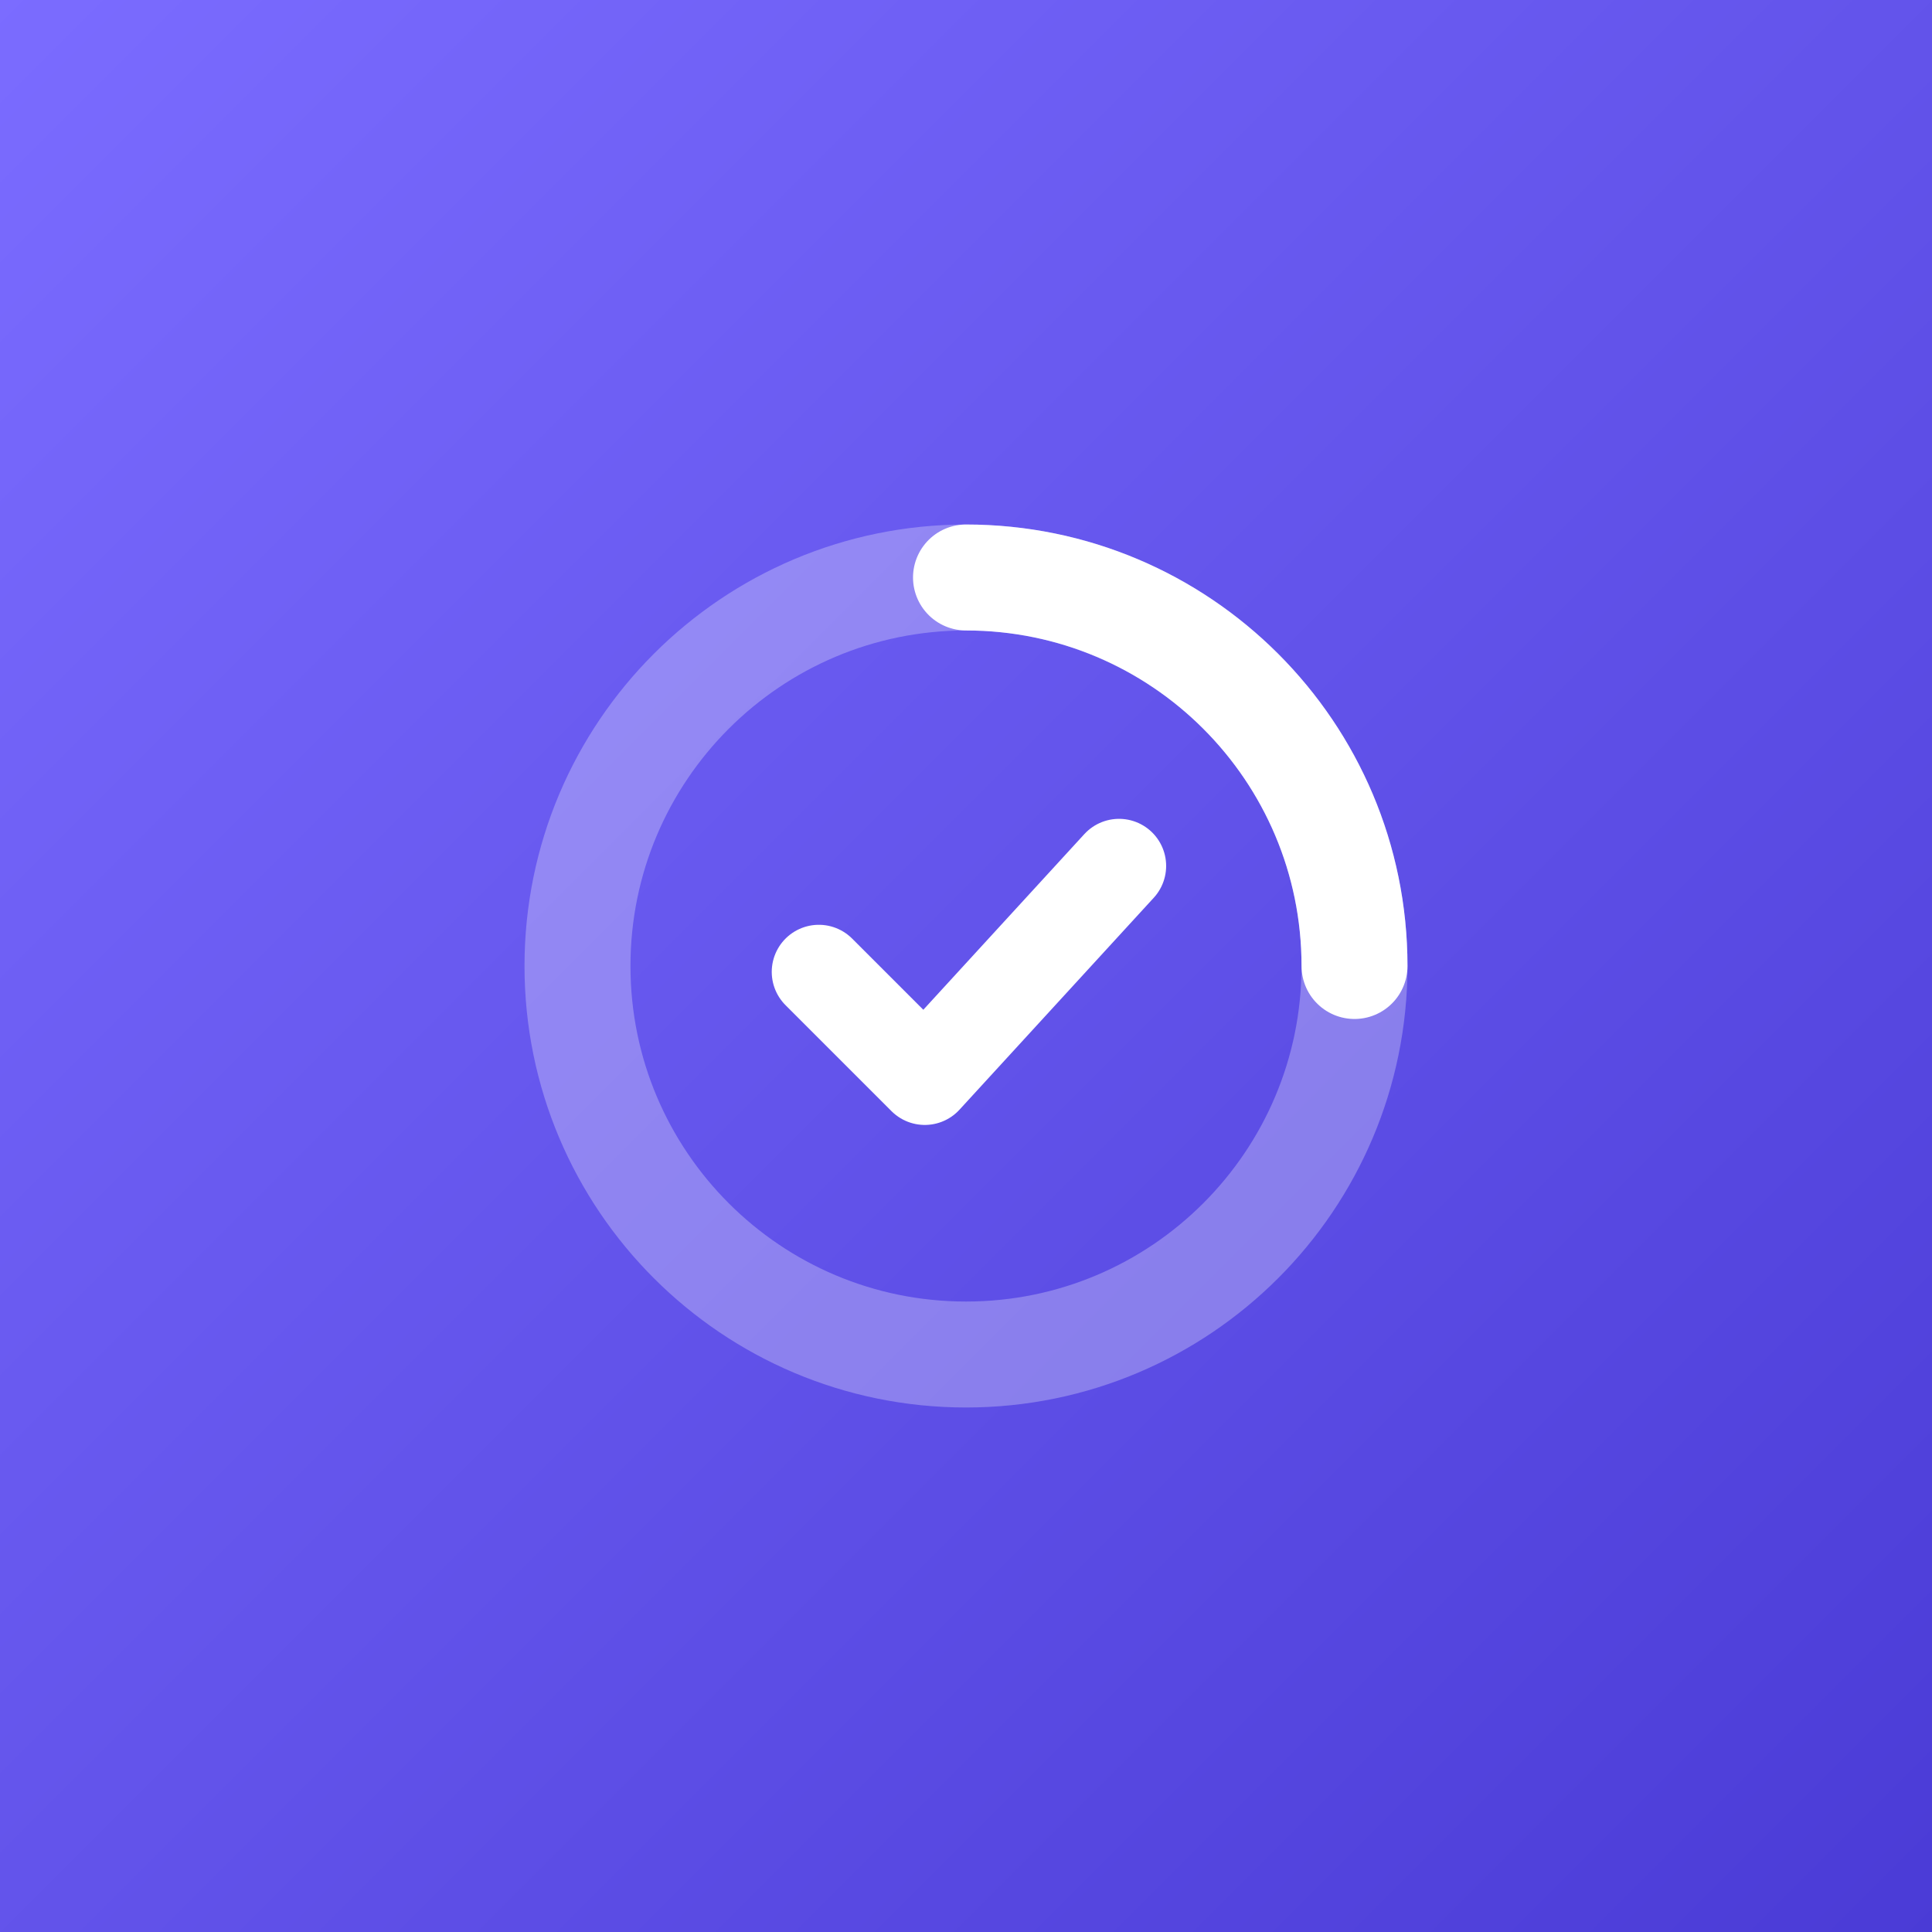
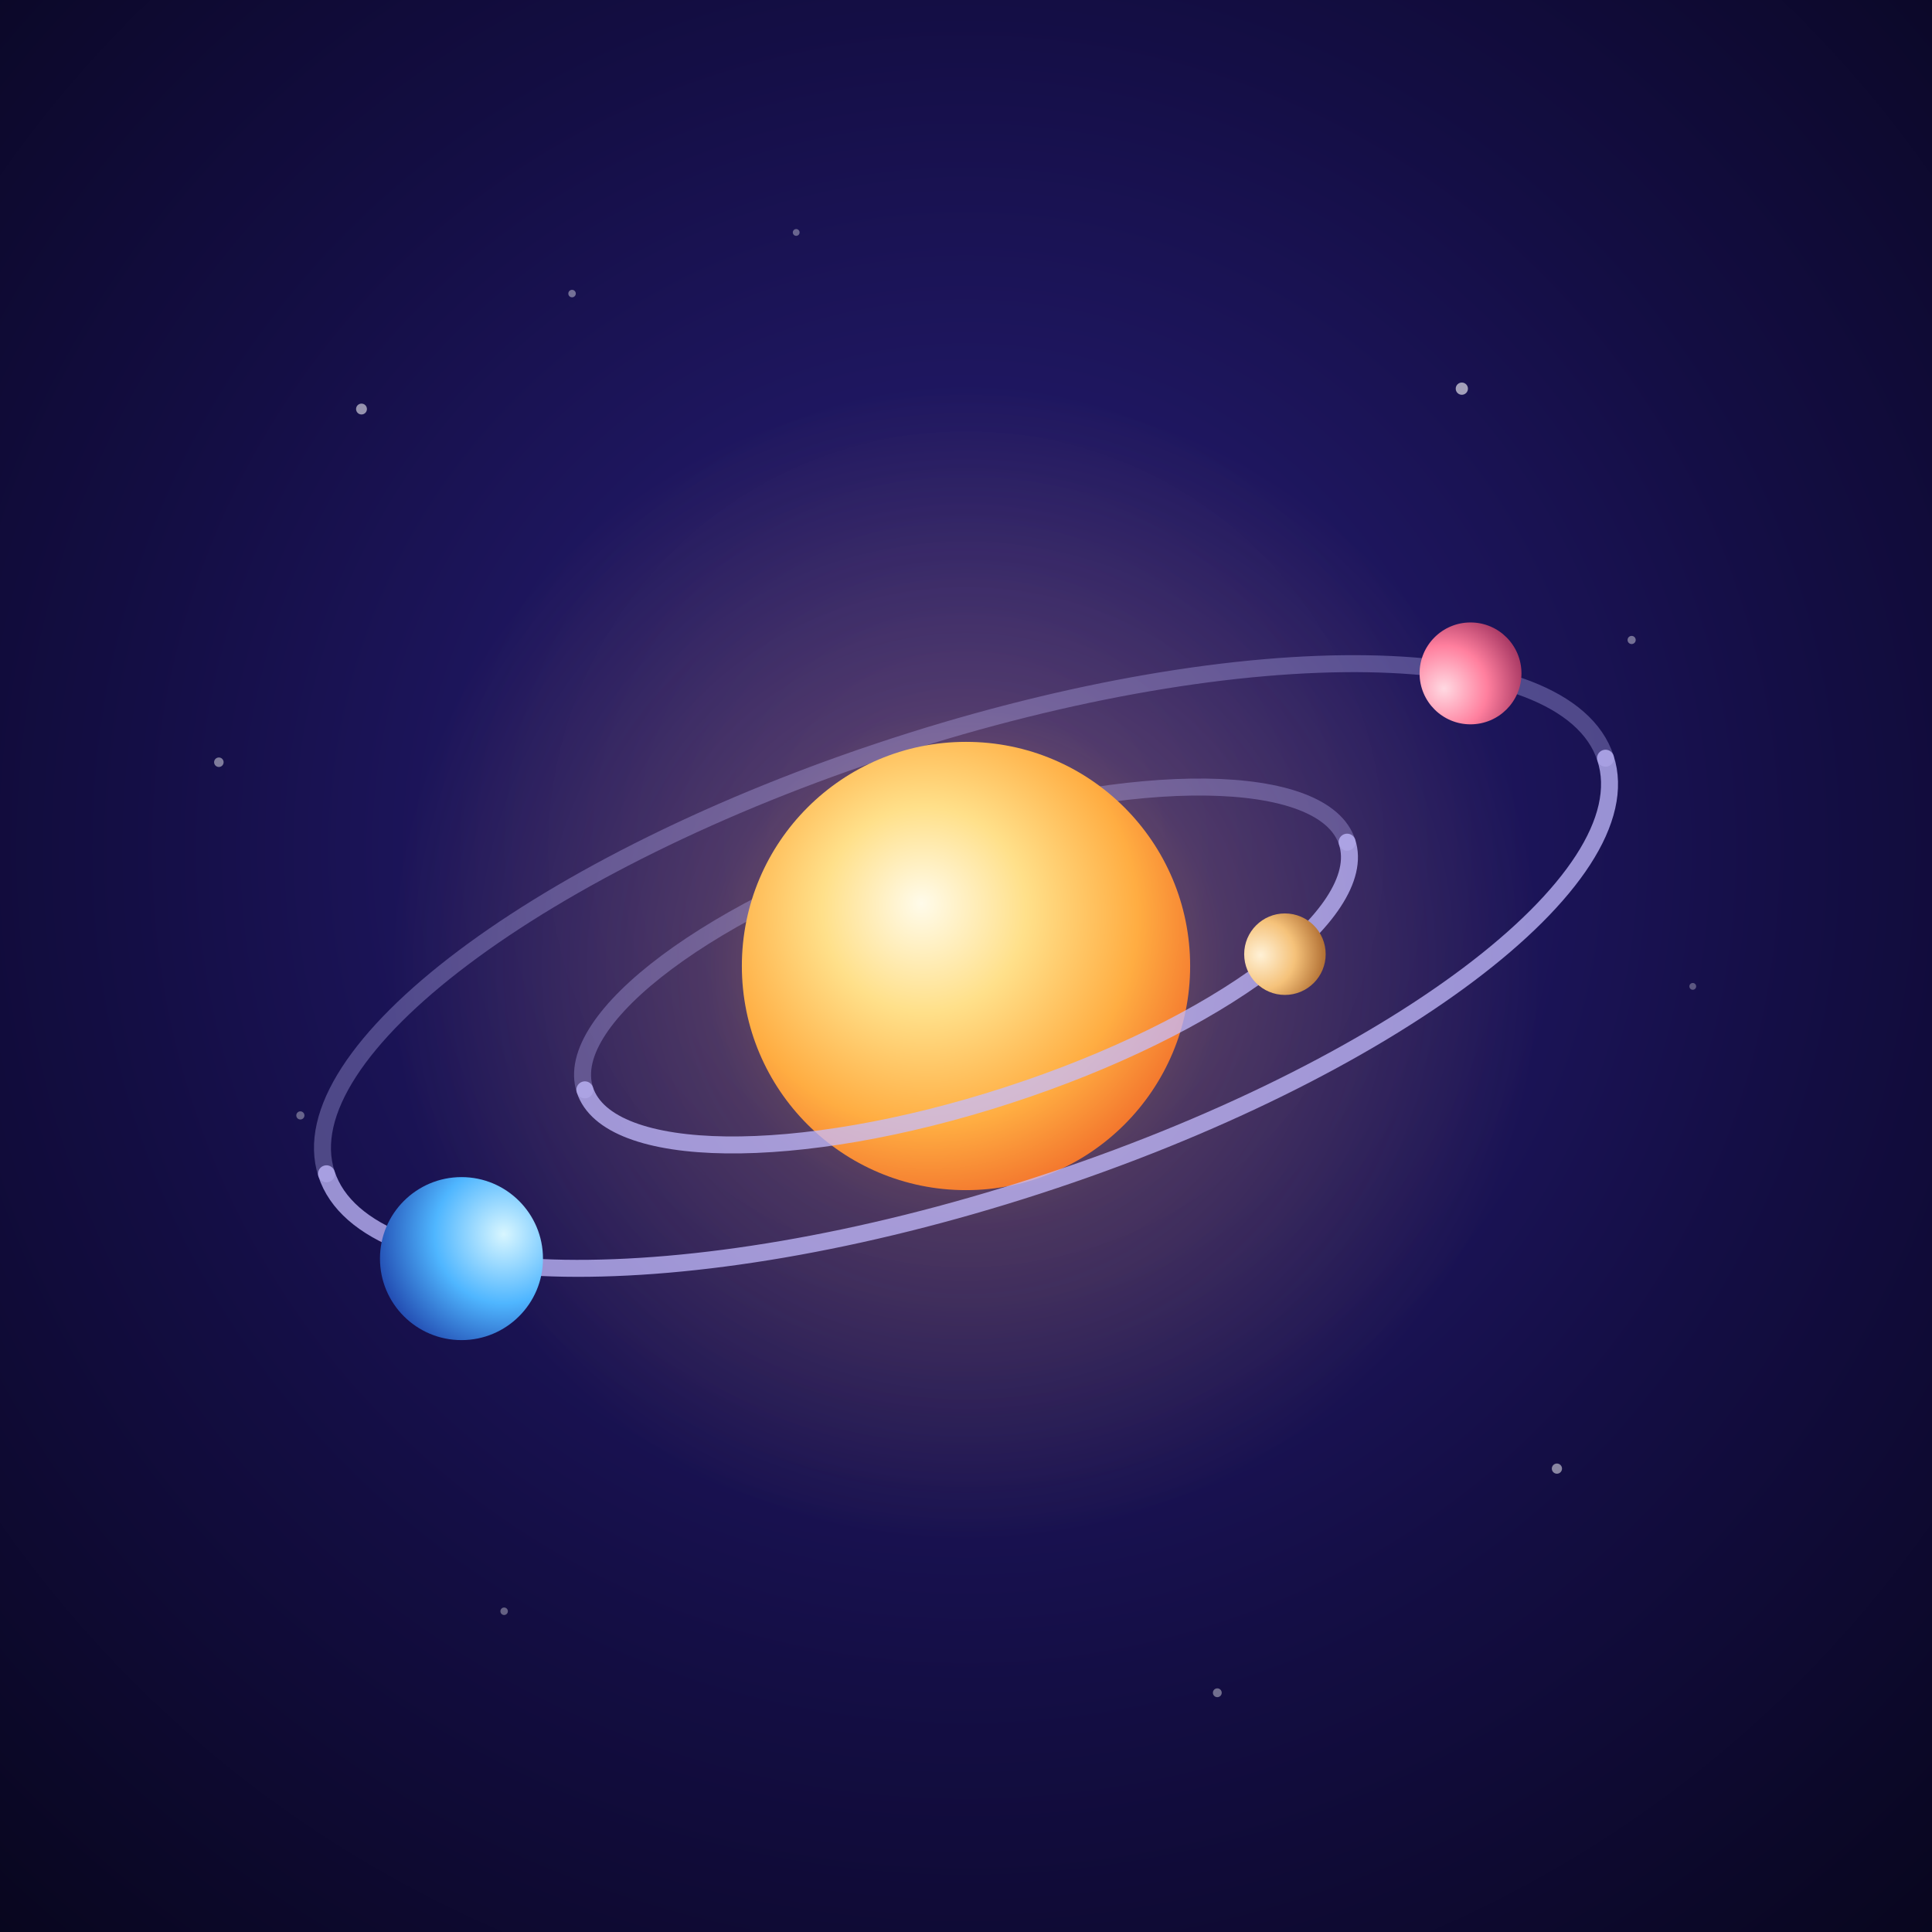
<svg xmlns="http://www.w3.org/2000/svg" viewBox="0 0 512 512">
  <defs>
-     <linearGradient id="g" x1="0" y1="0" x2="1" y2="1">
-       <stop offset="0" stop-color="#7b6cff" />
-       <stop offset="1" stop-color="#4a3bd6" />
-     </linearGradient>
+     <radialGradient id="sky" cx="0.5" cy="0.44" r="0.78">
+       <stop offset="0" stop-color="#2b2180" />
+       <stop offset="0.55" stop-color="#140e45" />
+       <stop offset="1" stop-color="#07051a" />
+     </radialGradient>
+     <radialGradient id="corona">
+       <stop offset="0" stop-color="#ffb347" stop-opacity="0.55" />
+       <stop offset="0.45" stop-color="#ffb347" stop-opacity="0.193" />
+       <stop offset="1" stop-color="#ffb347" stop-opacity="0" />
+     </radialGradient>
+     <radialGradient id="sun" cx="0.42" cy="0.4" fx="0.4" fy="0.36" r="0.65">
+       <stop offset="0" stop-color="#fffbea" />
+       <stop offset="0.35" stop-color="#ffe08a" />
+       <stop offset="0.72" stop-color="#ffad42" />
+       <stop offset="1" stop-color="#f2702b" />
+     </radialGradient>
+     <radialGradient id="rose" cx="0.24" cy="0.65" fx="0.24" fy="0.65" r="0.85">
+       <stop offset="0" stop-color="#ffd9e2" />
+       <stop offset="0.5" stop-color="#ff7f9e" />
+       <stop offset="1" stop-color="#9c2f5c" />
+     </radialGradient>
+     <radialGradient id="blue" cx="0.76" cy="0.35" fx="0.76" fy="0.35" r="0.85">
+       <stop offset="0" stop-color="#d8f6ff" />
+       <stop offset="0.5" stop-color="#4fb6ff" />
+       <stop offset="1" stop-color="#1d3fa8" />
+     </radialGradient>
+     <radialGradient id="amber" cx="0.2" cy="0.51" fx="0.2" fy="0.51" r="0.85">
+       <stop offset="0" stop-color="#fff1d6" />
+       <stop offset="0.5" stop-color="#f5c27a" />
+       <stop offset="1" stop-color="#a8642a" />
+     </radialGradient>
  </defs>
-   <rect width="512" height="512" fill="url(#g)" />
-   <g transform="translate(256 256) scale(0.78) translate(-256 -256)">
-     <circle cx="256" cy="256" r="132" fill="none" stroke="#ffffff" stroke-opacity="0.28" stroke-width="36" />
-     <path d="M256 124a132 132 0 0 1 132 132" fill="none" stroke="#ffffff" stroke-width="36" stroke-linecap="round" />
-     <path d="M206 258l36 36 66-72" fill="none" stroke="#ffffff" stroke-width="32" stroke-linecap="round" stroke-linejoin="round" />
+   <rect width="512" height="512" fill="url(#sky)" />
+   <g transform="translate(256 256) scale(0.9) translate(-256 -256)">
+     <circle cx="78" cy="92" r="1.6" fill="#fff" fill-opacity="0.55" />
+     <circle cx="140" cy="58" r="1.1" fill="#fff" fill-opacity="0.4" />
+     <circle cx="402" cy="86" r="1.8" fill="#fff" fill-opacity="0.6" />
+     <circle cx="452" cy="160" r="1.2" fill="#fff" fill-opacity="0.4" />
+     <circle cx="60" cy="300" r="1.2" fill="#fff" fill-opacity="0.35" />
+     <circle cx="430" cy="404" r="1.5" fill="#fff" fill-opacity="0.5" />
+     <circle cx="120" cy="446" r="1.1" fill="#fff" fill-opacity="0.35" />
+     <circle cx="330" cy="470" r="1.3" fill="#fff" fill-opacity="0.4" />
+     <circle cx="470" cy="262" r="1" fill="#fff" fill-opacity="0.3" />
+     <circle cx="206" cy="40" r="1" fill="#fff" fill-opacity="0.35" />
+     <circle cx="36" cy="196" r="1.4" fill="#fff" fill-opacity="0.45" />
+     <circle cx="256" cy="256" r="170" fill="url(#corona)" />
+     <g transform="translate(256 256) rotate(-18)" fill="none" stroke="#c4bcff" stroke-linecap="round" stroke-width="5">
+       <path d="M-118 0A118 40 0 0 1 118 0" stroke-opacity="0.32" />
+       <path d="M-198 0A198 68 0 0 1 198 0" stroke-opacity="0.32" />
+     </g>
+     <circle cx="404.56" cy="169.84" r="15" fill="url(#rose)" />
+     <circle cx="256" cy="256" r="66" fill="url(#sun)" />
+     <g transform="translate(256 256) rotate(-18)" fill="none" stroke="#c4bcff" stroke-linecap="round" stroke-width="5">
+       <path d="M118 0A118 40 0 0 1 -118 0" stroke-opacity="0.75" />
+       <path d="M198 0A198 68 0 0 1 -198 0" stroke-opacity="0.75" />
+     </g>
+     <circle cx="107.44" cy="342.16" r="24" fill="url(#blue)" />
+     <circle cx="349.91" cy="252.52" r="12" fill="url(#amber)" />
  </g>
</svg>
